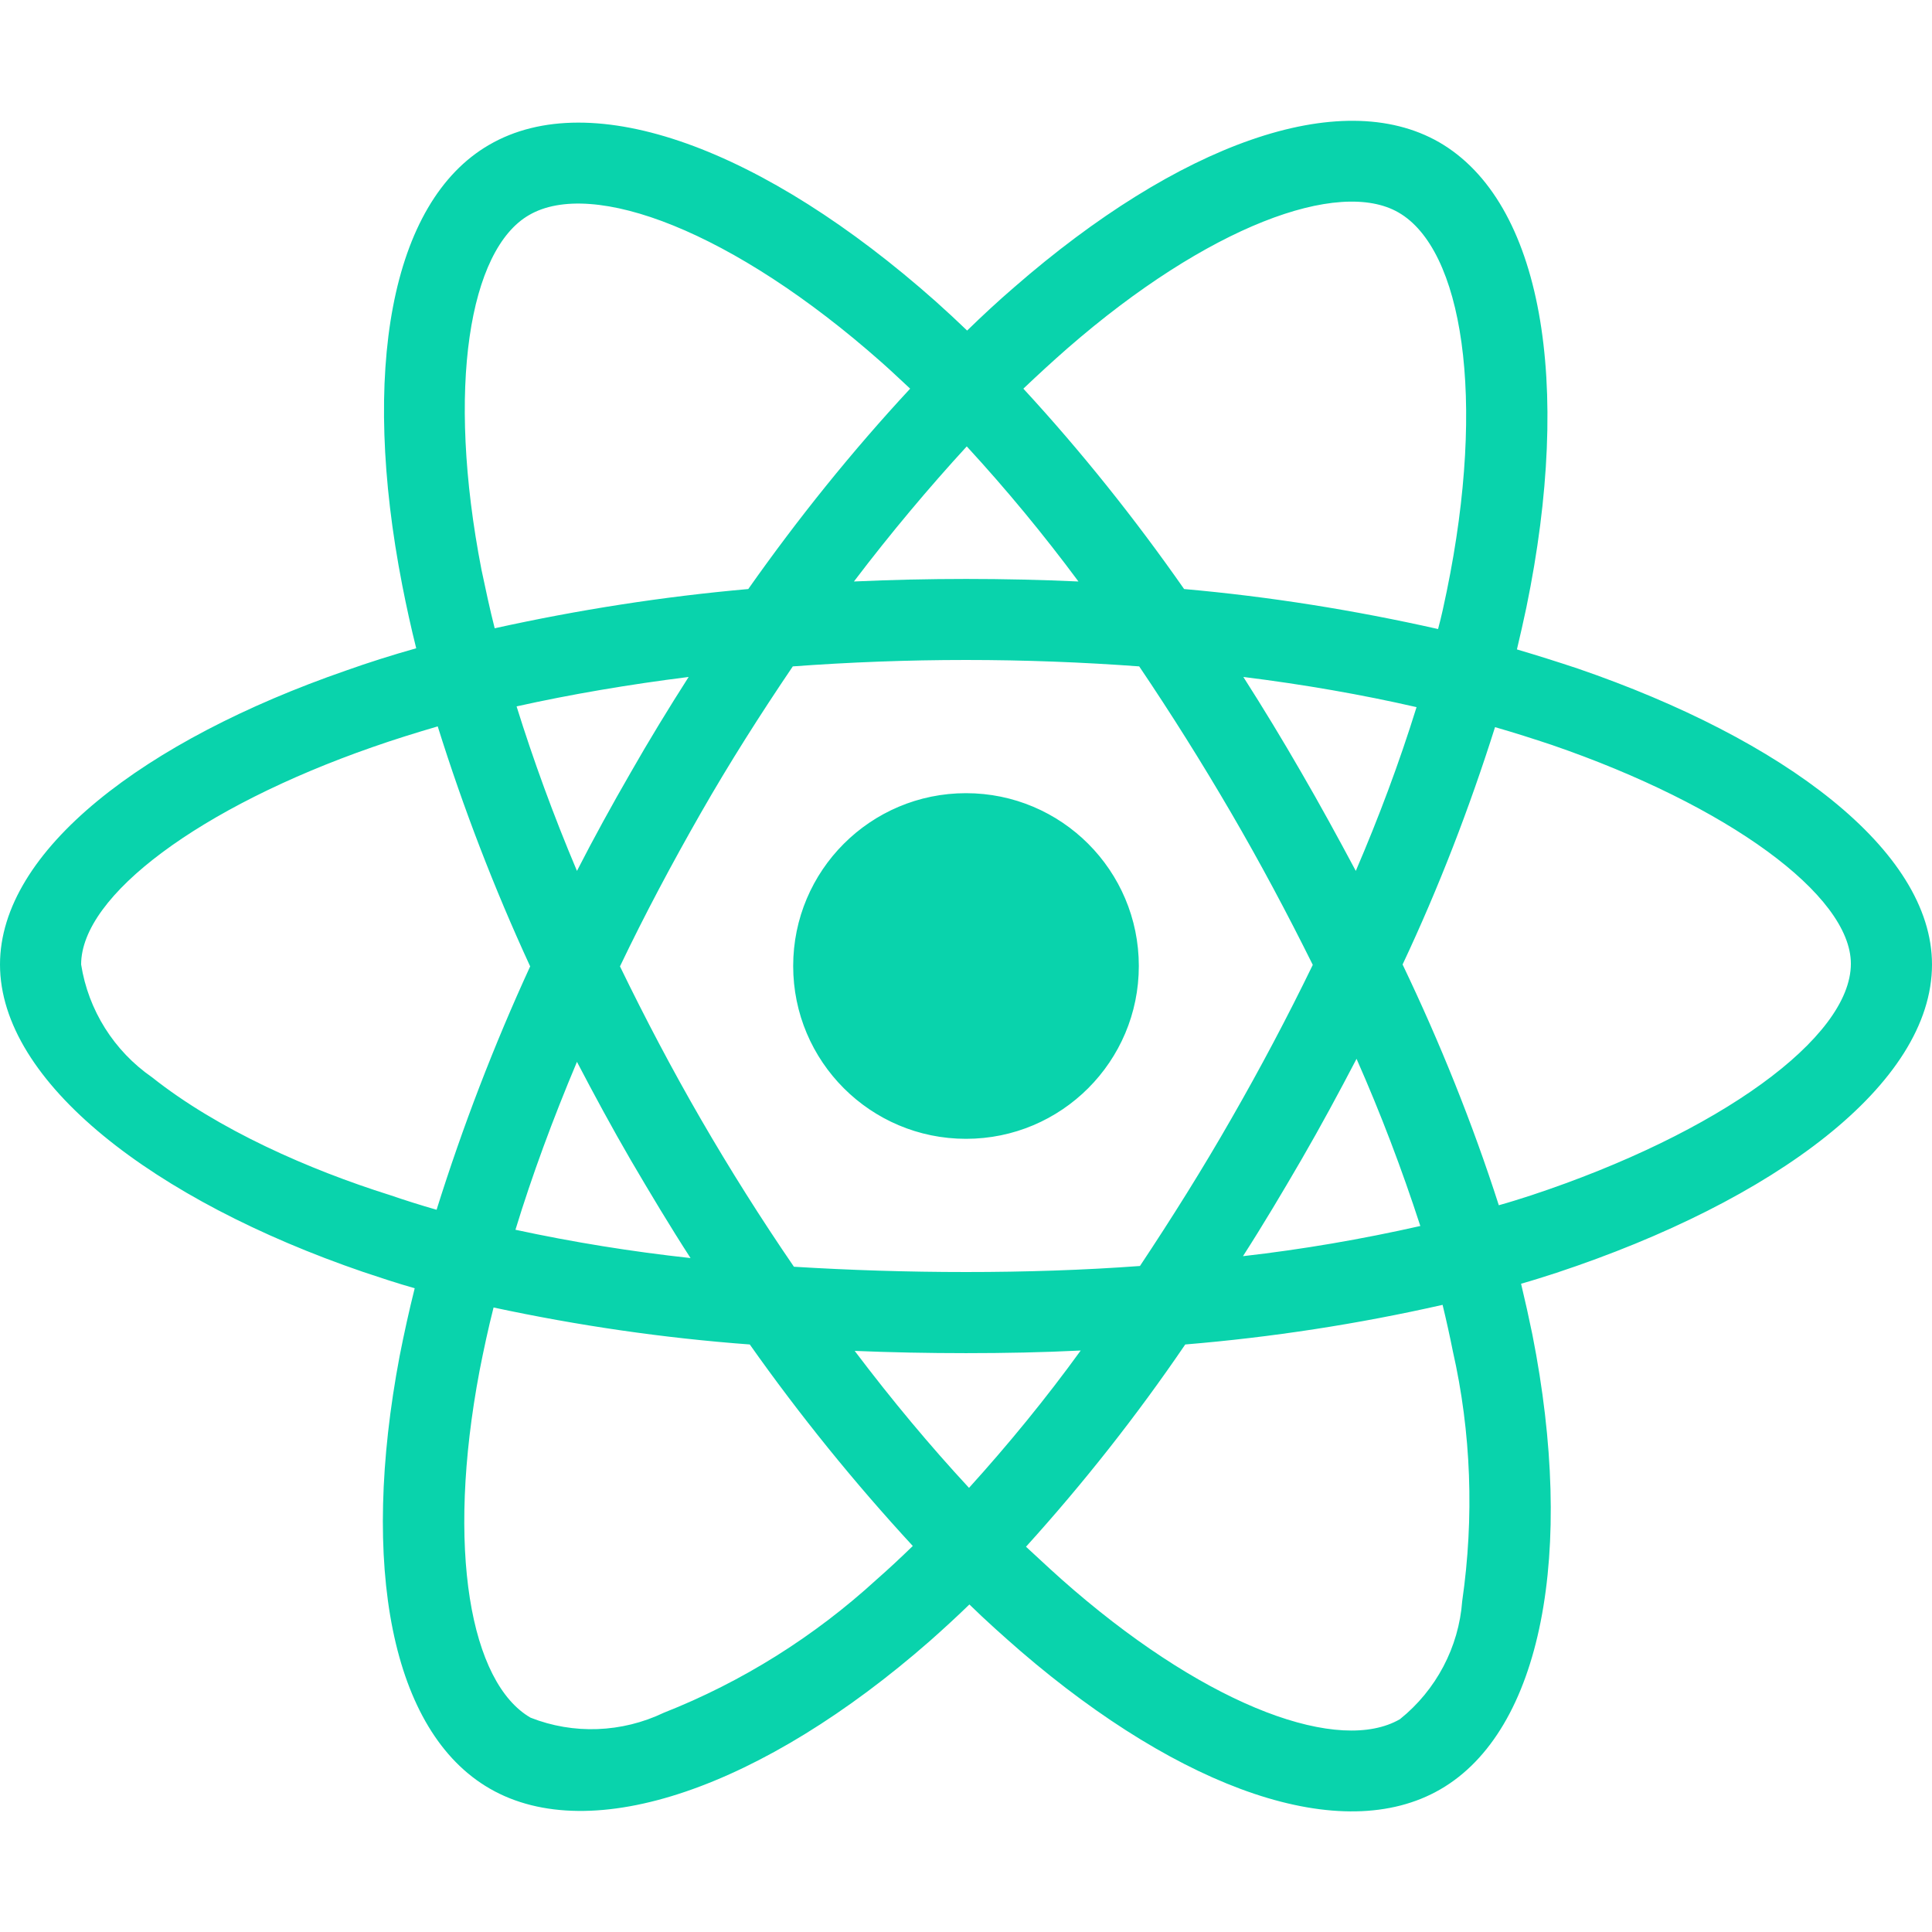
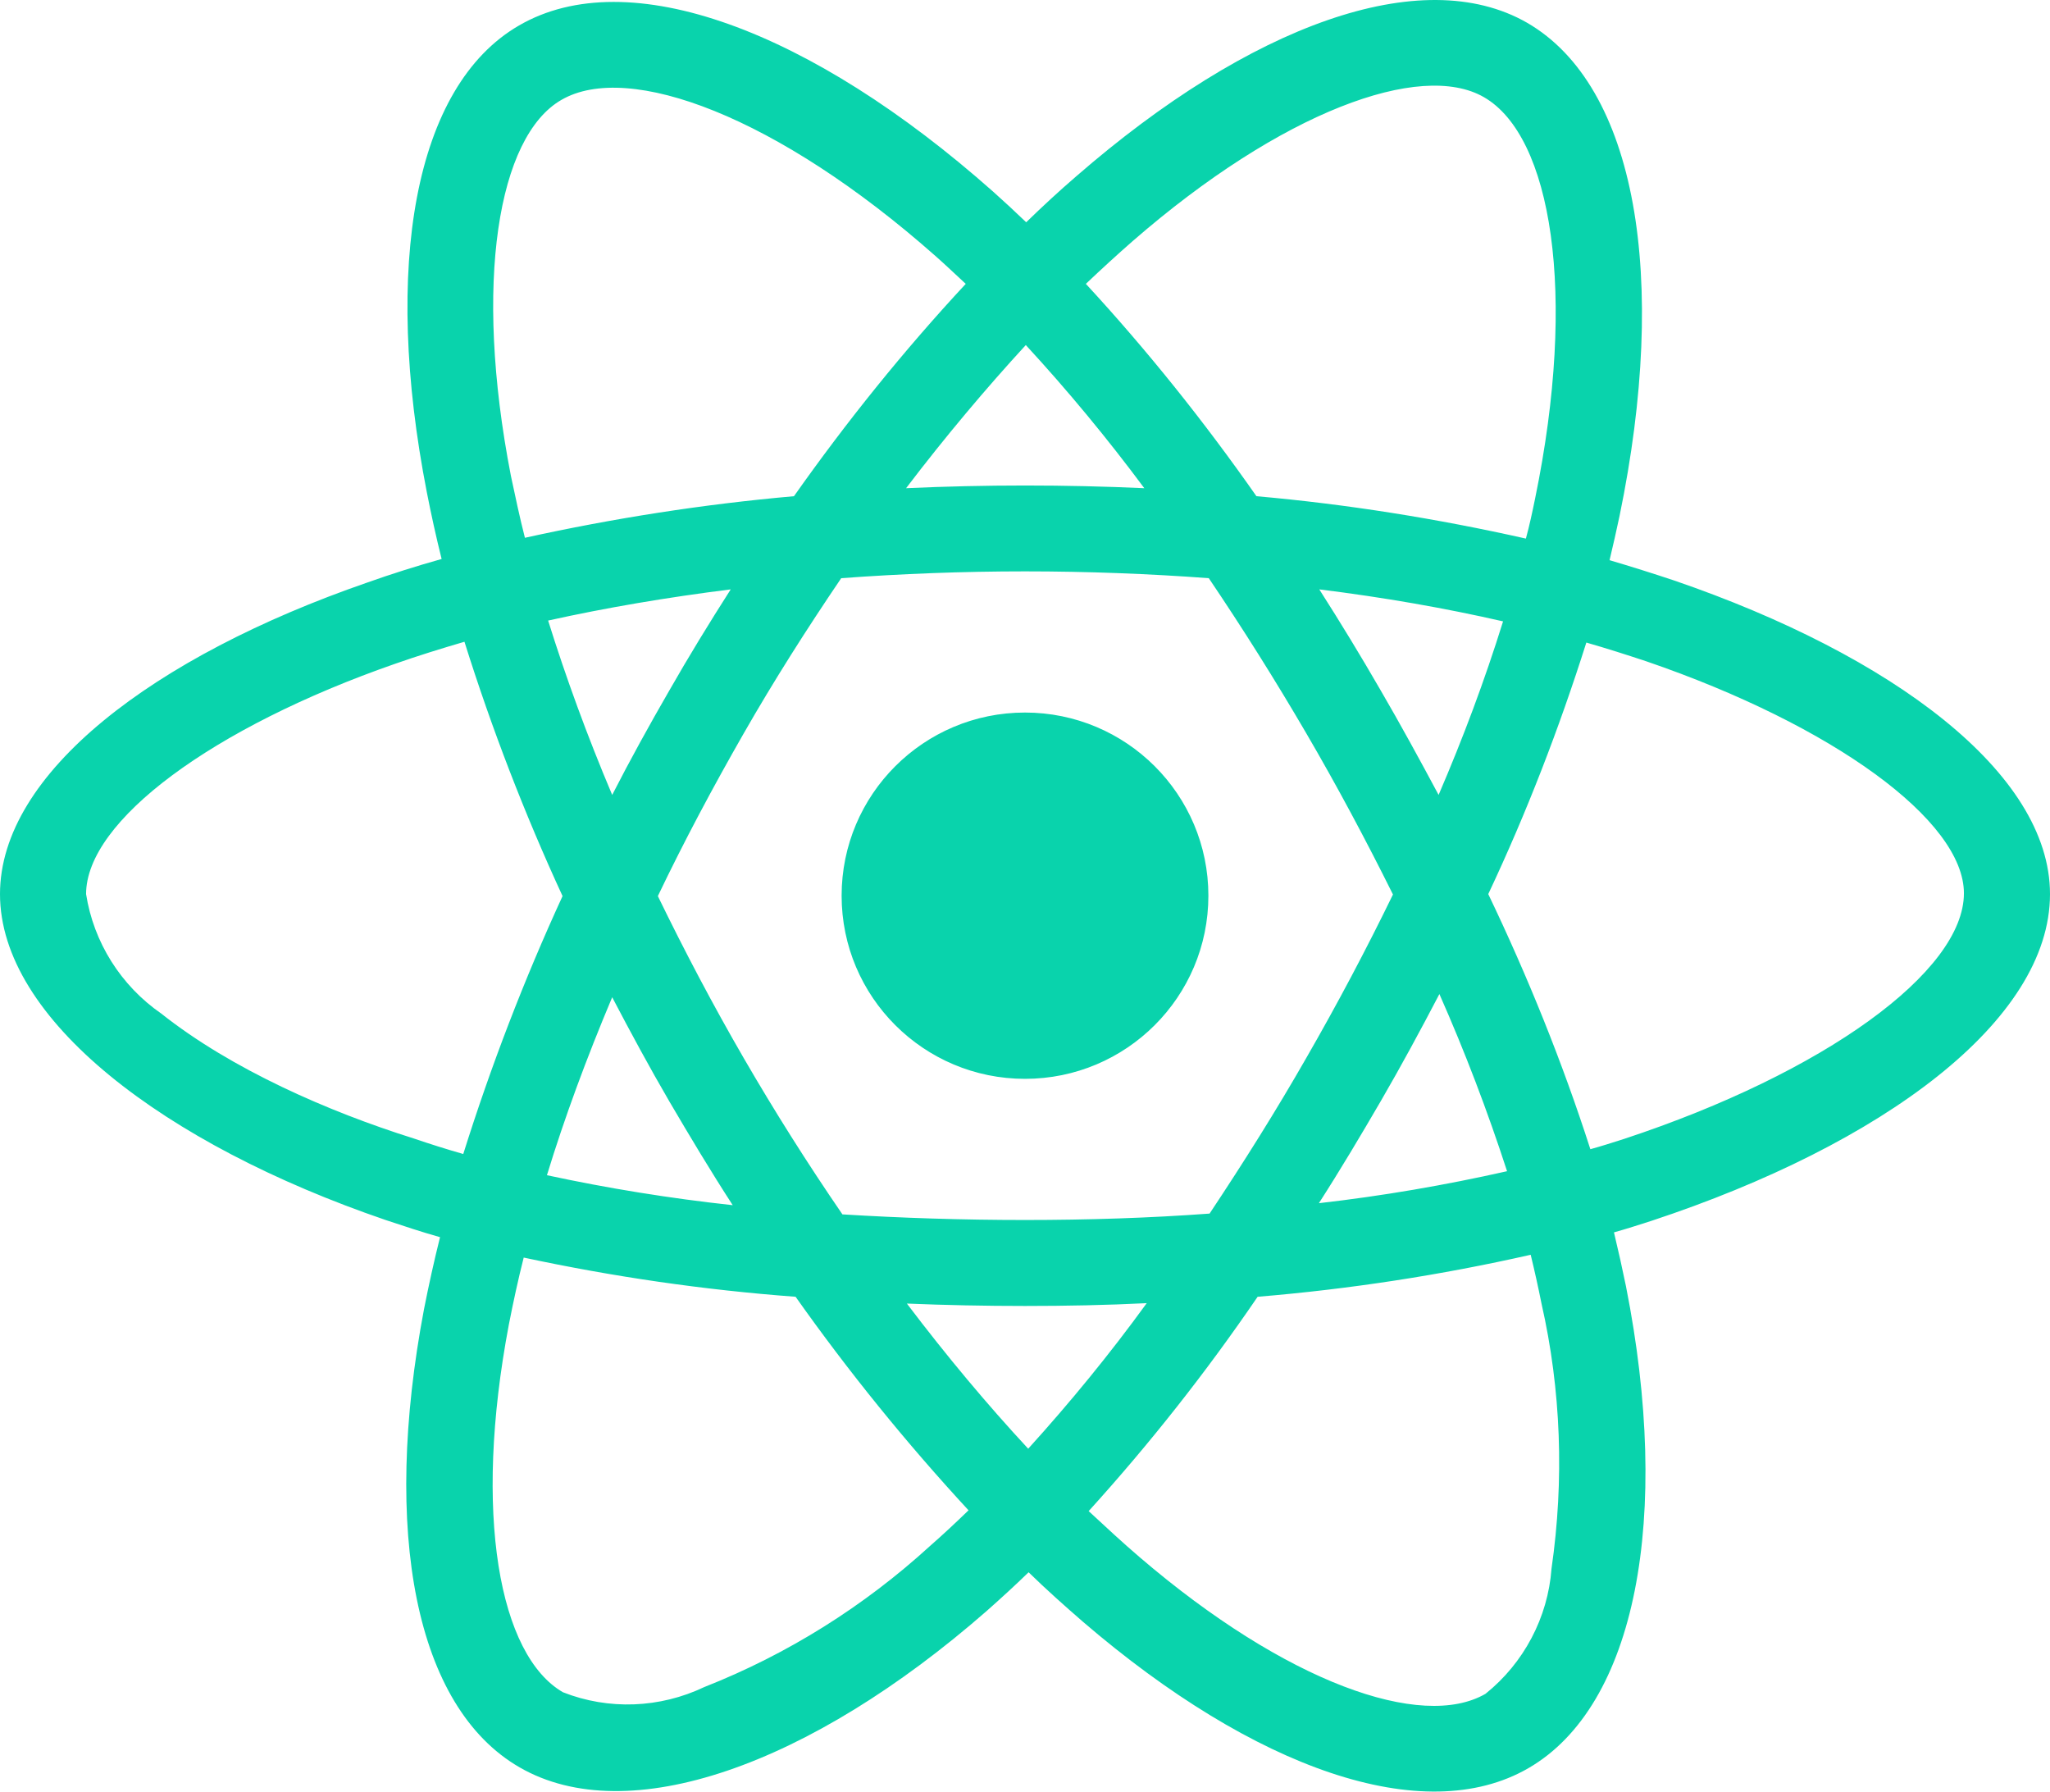
- <svg xmlns="http://www.w3.org/2000/svg" viewBox="0 0 512 512">
-   <path fill="#09d3ac" d="M418.2 177.2c-5.4-1.8-10.8-3.5-16.2-5.1 .9-3.7 1.7-7.4 2.5-11.1 12.3-59.6 4.2-107.5-23.1-123.3-26.3-15.1-69.2 .6-112.6 38.4-4.3 3.7-8.5 7.6-12.5 11.5-2.7-2.6-5.5-5.2-8.3-7.7-45.5-40.4-91.1-57.4-118.4-41.5-26.2 15.2-34 60.3-23 116.7 1.1 5.6 2.3 11.1 3.7 16.7-6.4 1.8-12.7 3.8-18.6 5.9C38.3 196.2 0 225.4 0 255.6c0 31.2 40.8 62.5 96.3 81.5 4.5 1.5 9 3 13.6 4.3-1.5 6-2.8 11.9-4 18-10.5 55.5-2.3 99.5 23.9 114.6 27 15.6 72.4-.4 116.6-39.1 3.5-3.1 7-6.3 10.5-9.7 4.4 4.3 9 8.4 13.6 12.4 42.8 36.8 85.1 51.7 111.2 36.6 27-15.6 35.8-62.9 24.4-120.5-.9-4.4-1.9-8.9-3-13.5 3.2-.9 6.3-1.9 9.4-2.9 57.7-19.1 99.5-50 99.5-81.7 0-30.3-39.4-59.7-93.8-78.4zM282.9 92.3c37.2-32.4 71.9-45.1 87.7-36 16.9 9.7 23.4 48.9 12.8 100.4-.7 3.4-1.4 6.7-2.3 10-22.2-5-44.7-8.6-67.3-10.6-13-18.6-27.2-36.4-42.6-53.1 3.9-3.7 7.7-7.2 11.7-10.7zM167.2 307.5c5.1 8.7 10.3 17.4 15.8 25.9-15.6-1.7-31.1-4.2-46.4-7.5 4.4-14.4 9.9-29.3 16.3-44.5 4.6 8.8 9.3 17.5 14.3 26.1zm-30.3-120.3c14.4-3.2 29.7-5.8 45.6-7.8-5.3 8.3-10.5 16.8-15.4 25.4-4.9 8.5-9.7 17.2-14.2 26-6.3-14.9-11.6-29.5-16-43.6zm27.4 68.9c6.6-13.8 13.8-27.3 21.4-40.6s15.8-26.2 24.4-38.9c15-1.1 30.3-1.7 45.9-1.7s31 .6 45.9 1.7c8.5 12.6 16.6 25.5 24.3 38.7s14.9 26.7 21.7 40.4c-6.7 13.8-13.9 27.4-21.6 40.8-7.6 13.3-15.7 26.2-24.2 39-14.9 1.1-30.4 1.6-46.1 1.6s-30.9-.5-45.6-1.4c-8.7-12.7-16.9-25.7-24.6-39s-14.8-26.8-21.5-40.6zm180.6 51.2c5.1-8.8 9.9-17.7 14.6-26.7 6.4 14.5 12 29.2 16.9 44.3-15.5 3.5-31.2 6.2-47 8 5.4-8.4 10.5-17 15.5-25.6zm14.4-76.5c-4.7-8.8-9.5-17.6-14.5-26.2-4.9-8.5-10-16.9-15.3-25.2 16.1 2 31.5 4.7 45.9 8-4.6 14.8-10 29.2-16.1 43.4zM256.2 118.3c10.5 11.4 20.4 23.4 29.6 35.8-19.8-.9-39.7-.9-59.5 0 9.8-12.9 19.9-24.9 29.9-35.8zM140.2 57c16.8-9.8 54.1 4.2 93.4 39 2.5 2.2 5 4.6 7.6 7-15.5 16.7-29.8 34.5-42.9 53.1-22.6 2-45 5.5-67.2 10.4-1.3-5.1-2.4-10.3-3.5-15.5-9.4-48.4-3.2-84.9 12.6-94zm-24.5 263.6c-4.2-1.2-8.3-2.5-12.4-3.9-21.3-6.7-45.5-17.3-63-31.2-10.1-7-16.9-17.8-18.8-29.9 0-18.3 31.6-41.7 77.2-57.6 5.7-2 11.5-3.8 17.3-5.5 6.8 21.7 15 43 24.5 63.6-9.6 20.9-17.9 42.5-24.8 64.5zm116.6 98c-16.5 15.1-35.6 27.1-56.4 35.3-11.1 5.3-23.9 5.8-35.3 1.3-15.9-9.2-22.5-44.5-13.5-92 1.1-5.6 2.3-11.2 3.7-16.7 22.4 4.8 45 8.1 67.9 9.8 13.2 18.7 27.7 36.6 43.2 53.4-3.2 3.1-6.4 6.1-9.6 8.9zm24.5-24.3c-10.2-11-20.4-23.2-30.3-36.3 9.6 .4 19.5 .6 29.5 .6 10.3 0 20.4-.2 30.4-.7-9.2 12.7-19.1 24.8-29.6 36.4zm130.7 30c-.9 12.2-6.9 23.6-16.5 31.3-15.9 9.2-49.8-2.8-86.4-34.2-4.2-3.6-8.4-7.5-12.7-11.5 15.3-16.9 29.4-34.8 42.2-53.6 22.9-1.9 45.7-5.4 68.2-10.5 1 4.1 1.9 8.2 2.7 12.2 4.9 21.6 5.7 44.1 2.5 66.3zm18.2-107.5c-2.8 .9-5.6 1.8-8.5 2.6-7-21.8-15.6-43.1-25.5-63.8 9.6-20.4 17.7-41.4 24.5-62.9 5.2 1.5 10.2 3.1 15 4.7 46.6 16 79.3 39.8 79.3 58 0 19.6-34.9 44.9-84.8 61.4zm-149.7-15c25.3 0 45.8-20.5 45.8-45.8s-20.5-45.8-45.8-45.8c-25.3 0-45.8 20.5-45.8 45.8s20.5 45.8 45.8 45.8z" />
+ <svg xmlns="http://www.w3.org/2000/svg" width="103" height="90" viewBox="0 0 103 90" fill="none">
+   <path d="M84.13 29.166C83.044 28.804 81.957 28.462 80.871 28.141C81.052 27.398 81.213 26.654 81.374 25.911C83.848 13.939 82.219 4.316 76.727 1.143C71.436 -1.891 62.806 1.263 54.075 8.856C53.21 9.6 52.365 10.383 51.56 11.166C51.017 10.644 50.454 10.122 49.891 9.62C40.737 1.504 31.564 -1.911 26.072 1.283C20.801 4.337 19.232 13.396 21.445 24.726C21.666 25.851 21.908 26.956 22.189 28.081C20.902 28.442 19.634 28.844 18.448 29.266C7.705 32.982 0 38.848 0 44.915C0 51.182 8.208 57.47 19.373 61.287C20.278 61.588 21.183 61.889 22.109 62.15C21.807 63.356 21.546 64.541 21.304 65.766C19.192 76.915 20.841 85.754 26.112 88.787C31.544 91.921 40.677 88.707 49.569 80.933C50.273 80.31 50.977 79.667 51.681 78.984C52.566 79.848 53.492 80.672 54.417 81.475C63.027 88.868 71.537 91.861 76.787 88.828C82.219 85.694 83.989 76.192 81.696 64.621C81.515 63.737 81.314 62.833 81.092 61.909C81.736 61.729 82.36 61.528 82.983 61.327C94.591 57.49 103 51.283 103 44.915C103 38.828 95.074 32.922 84.13 29.166ZM56.911 12.111C64.395 5.602 71.376 3.051 74.554 4.879C77.954 6.827 79.262 14.702 77.129 25.047C76.989 25.73 76.848 26.393 76.667 27.056C72.201 26.052 67.674 25.329 63.128 24.927C60.513 21.191 57.656 17.615 54.558 14.26C55.342 13.517 56.107 12.814 56.911 12.111ZM33.636 55.34C34.662 57.088 35.708 58.836 36.815 60.543C33.676 60.202 30.558 59.7 27.48 59.037C28.365 56.144 29.472 53.151 30.759 50.097C31.685 51.865 32.63 53.613 33.636 55.34ZM27.54 31.174C30.437 30.532 33.515 30.009 36.714 29.608C35.648 31.275 34.602 32.982 33.616 34.71C32.63 36.417 31.665 38.165 30.759 39.933C29.492 36.94 28.426 34.007 27.54 31.174ZM33.053 45.015C34.38 42.243 35.829 39.531 37.358 36.859C38.886 34.188 40.536 31.596 42.266 29.045C45.284 28.824 48.362 28.703 51.5 28.703C54.638 28.703 57.736 28.824 60.734 29.045C62.444 31.576 64.073 34.167 65.622 36.819C67.171 39.471 68.62 42.183 69.988 44.935C68.64 47.707 67.191 50.439 65.642 53.131C64.114 55.803 62.484 58.394 60.774 60.965C57.777 61.186 54.658 61.287 51.5 61.287C48.342 61.287 45.284 61.186 42.327 61.005C40.576 58.454 38.927 55.843 37.378 53.171C35.829 50.499 34.4 47.787 33.053 45.015ZM69.384 55.3C70.41 53.533 71.376 51.745 72.321 49.937C73.609 52.85 74.735 55.803 75.721 58.836C72.603 59.539 69.445 60.081 66.266 60.443C67.352 58.755 68.378 57.028 69.384 55.3ZM72.281 39.933C71.335 38.165 70.37 36.397 69.364 34.67C68.378 32.962 67.352 31.275 66.286 29.608C69.525 30.009 72.623 30.552 75.52 31.215C74.594 34.188 73.508 37.08 72.281 39.933ZM51.54 17.334C53.653 19.624 55.644 22.034 57.495 24.525C53.512 24.344 49.508 24.344 45.525 24.525C47.497 21.934 49.529 19.523 51.54 17.334ZM28.204 5.02C31.584 3.051 39.088 5.863 46.994 12.854C47.497 13.296 48 13.778 48.523 14.26C45.404 17.615 42.528 21.191 39.892 24.927C35.346 25.329 30.84 26.032 26.374 27.016C26.112 25.992 25.891 24.947 25.669 23.902C23.779 14.18 25.026 6.848 28.204 5.02ZM23.276 57.972C22.431 57.731 21.606 57.47 20.781 57.189C16.496 55.843 11.628 53.713 8.107 50.921C6.075 49.515 4.707 47.345 4.325 44.915C4.325 41.239 10.682 36.538 19.856 33.344C21.002 32.942 22.169 32.581 23.336 32.239C24.704 36.598 26.354 40.877 28.265 45.015C26.333 49.214 24.664 53.553 23.276 57.972ZM46.732 77.659C43.413 80.692 39.571 83.102 35.386 84.75C33.153 85.814 30.578 85.915 28.285 85.011C25.086 83.163 23.758 76.072 25.569 66.53C25.79 65.405 26.032 64.28 26.313 63.175C30.82 64.139 35.366 64.802 39.973 65.144C42.628 68.9 45.545 72.496 48.663 75.871C48.02 76.493 47.376 77.096 46.732 77.659ZM51.661 72.777C49.609 70.567 47.557 68.117 45.565 65.485C47.497 65.565 49.488 65.606 51.5 65.606C53.572 65.606 55.604 65.565 57.616 65.465C55.765 68.016 53.773 70.447 51.661 72.777ZM77.954 78.803C77.773 81.254 76.566 83.544 74.635 85.091C71.436 86.939 64.616 84.529 57.254 78.221C56.409 77.498 55.564 76.714 54.699 75.911C57.777 72.516 60.613 68.92 63.188 65.144C67.795 64.762 72.382 64.059 76.908 63.034C77.109 63.858 77.29 64.681 77.451 65.485C78.437 69.824 78.598 74.344 77.954 78.803ZM81.615 57.209C81.052 57.389 80.489 57.57 79.906 57.731C78.497 53.352 76.767 49.073 74.776 44.915C76.707 40.817 78.336 36.598 79.704 32.279C80.75 32.581 81.756 32.902 82.722 33.223C92.097 36.438 98.675 41.218 98.675 44.875C98.675 48.812 91.654 53.894 81.615 57.209ZM51.5 54.196C56.59 54.196 60.714 50.077 60.714 44.995C60.714 39.913 56.59 35.795 51.5 35.795C46.41 35.795 42.286 39.913 42.286 44.995C42.286 50.077 46.41 54.196 51.5 54.196Z" fill="#09D3AC" />
</svg>
